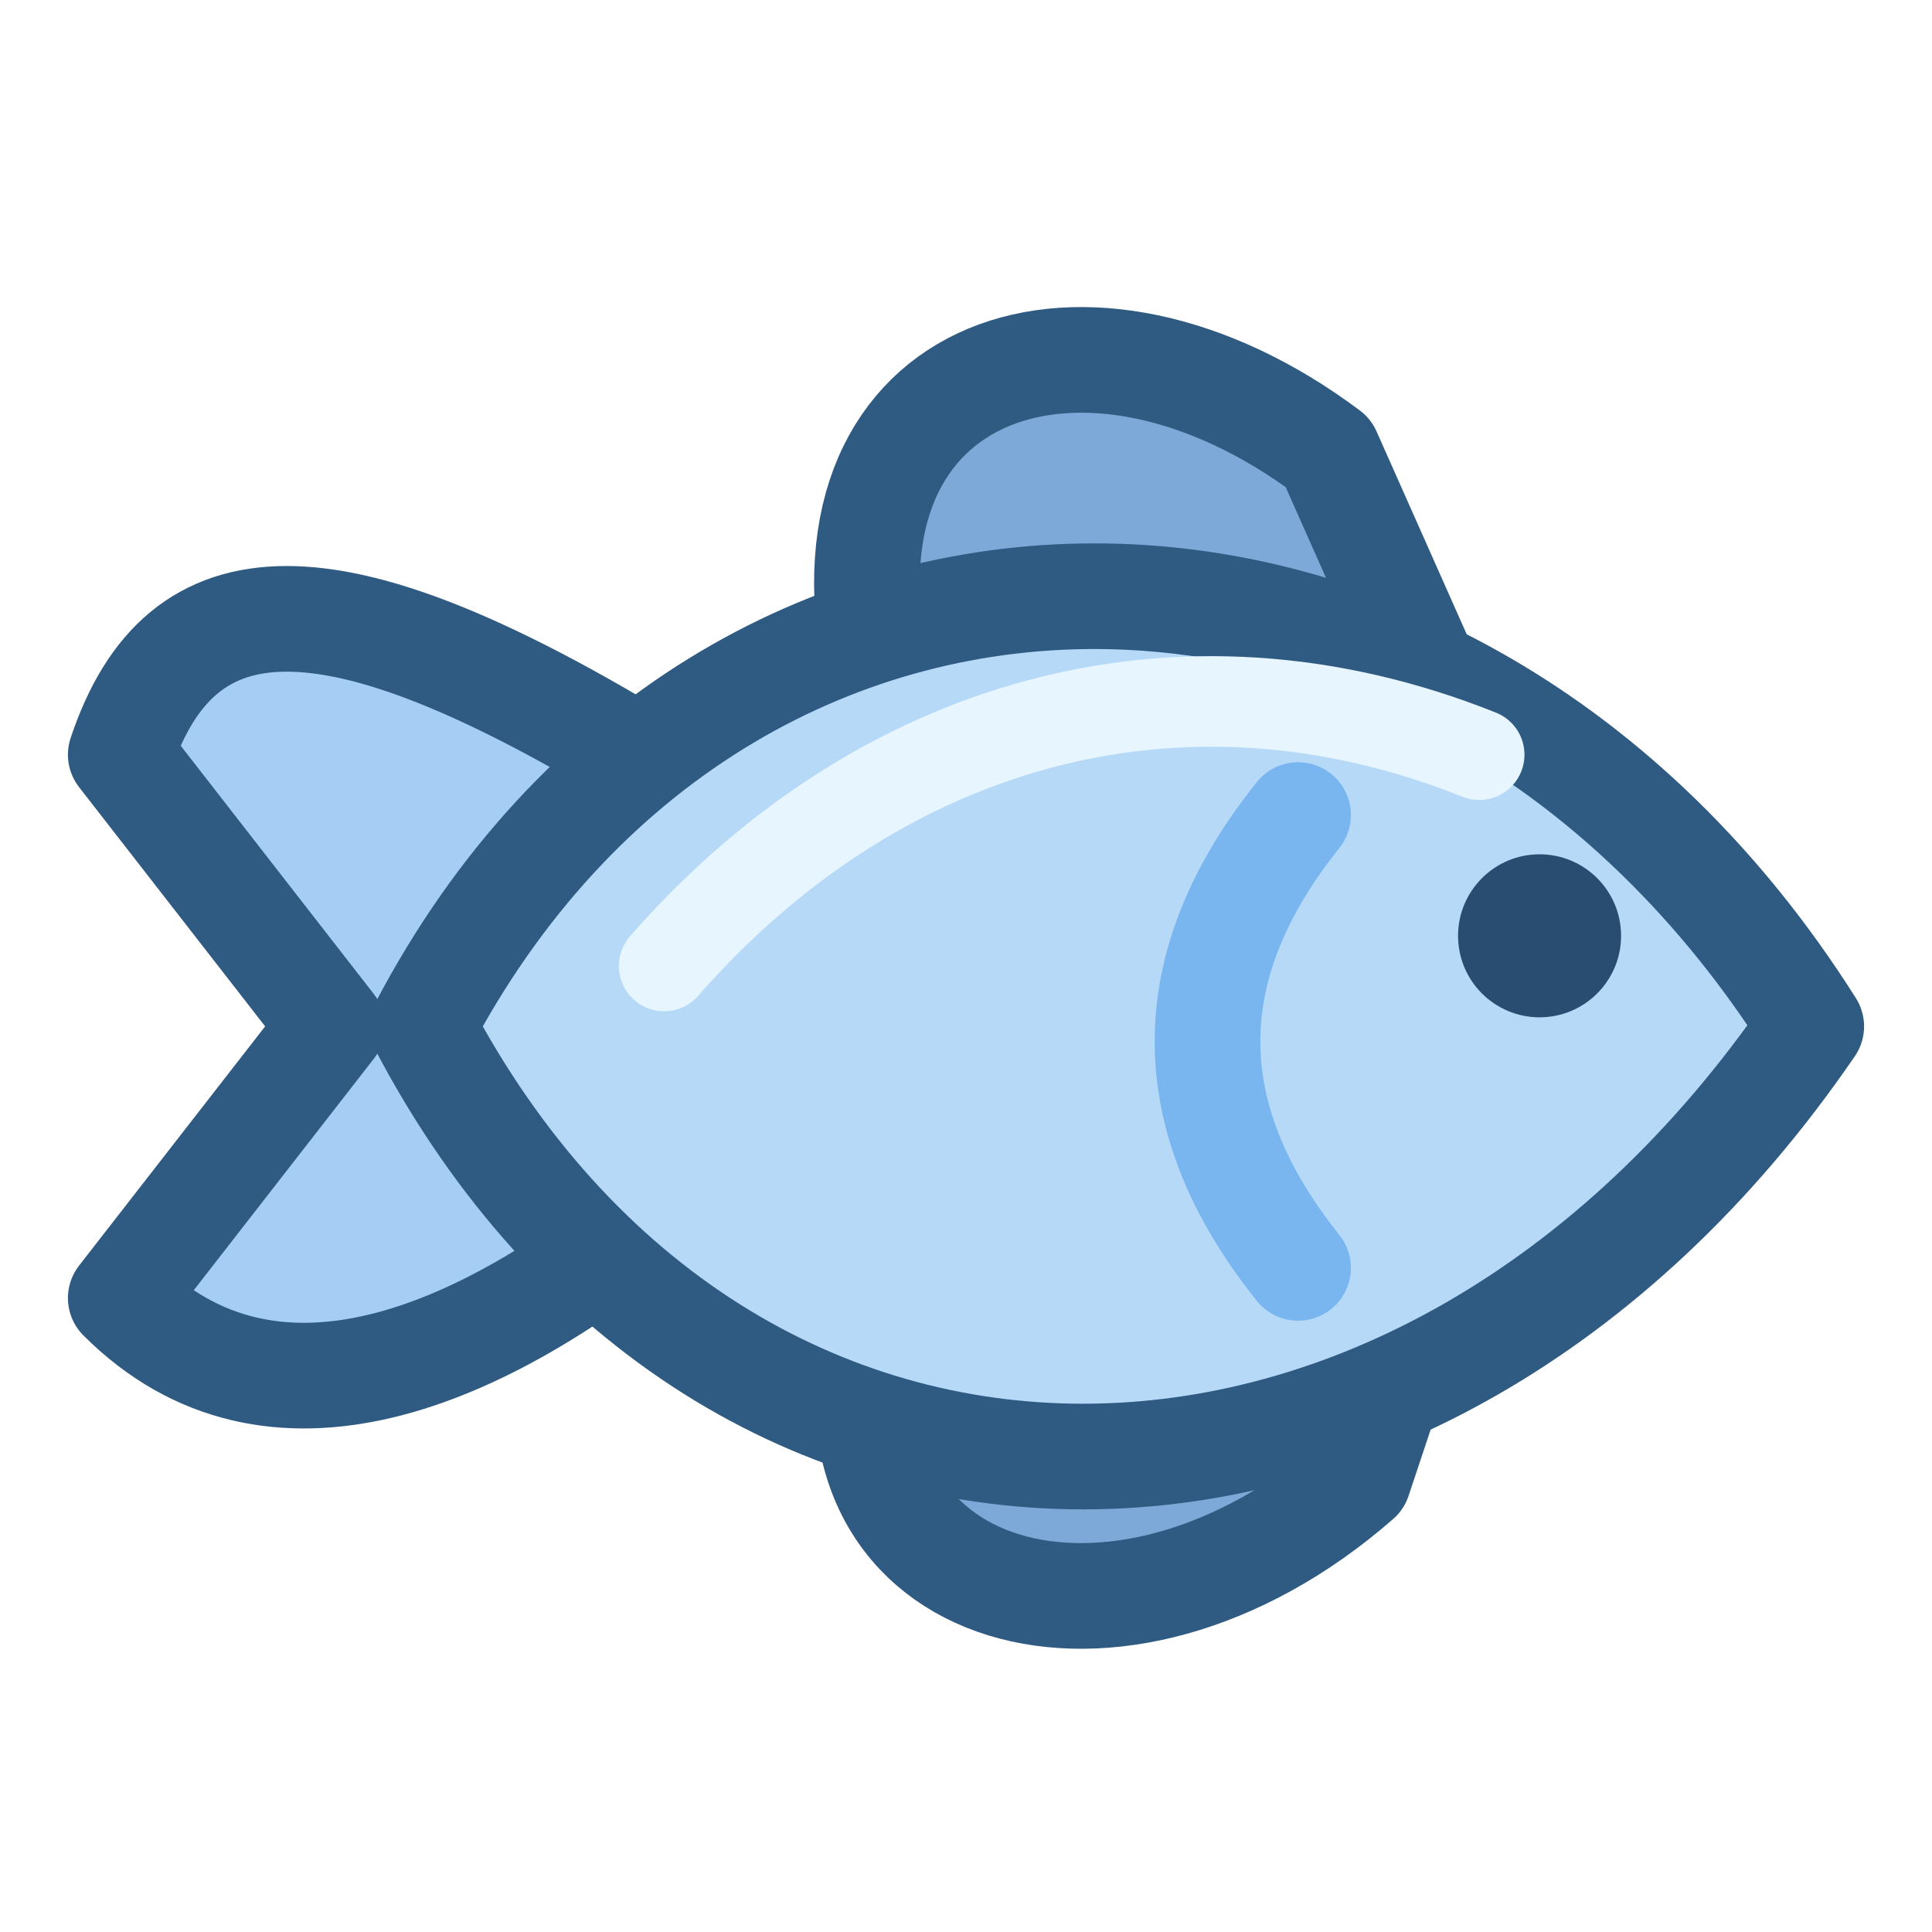
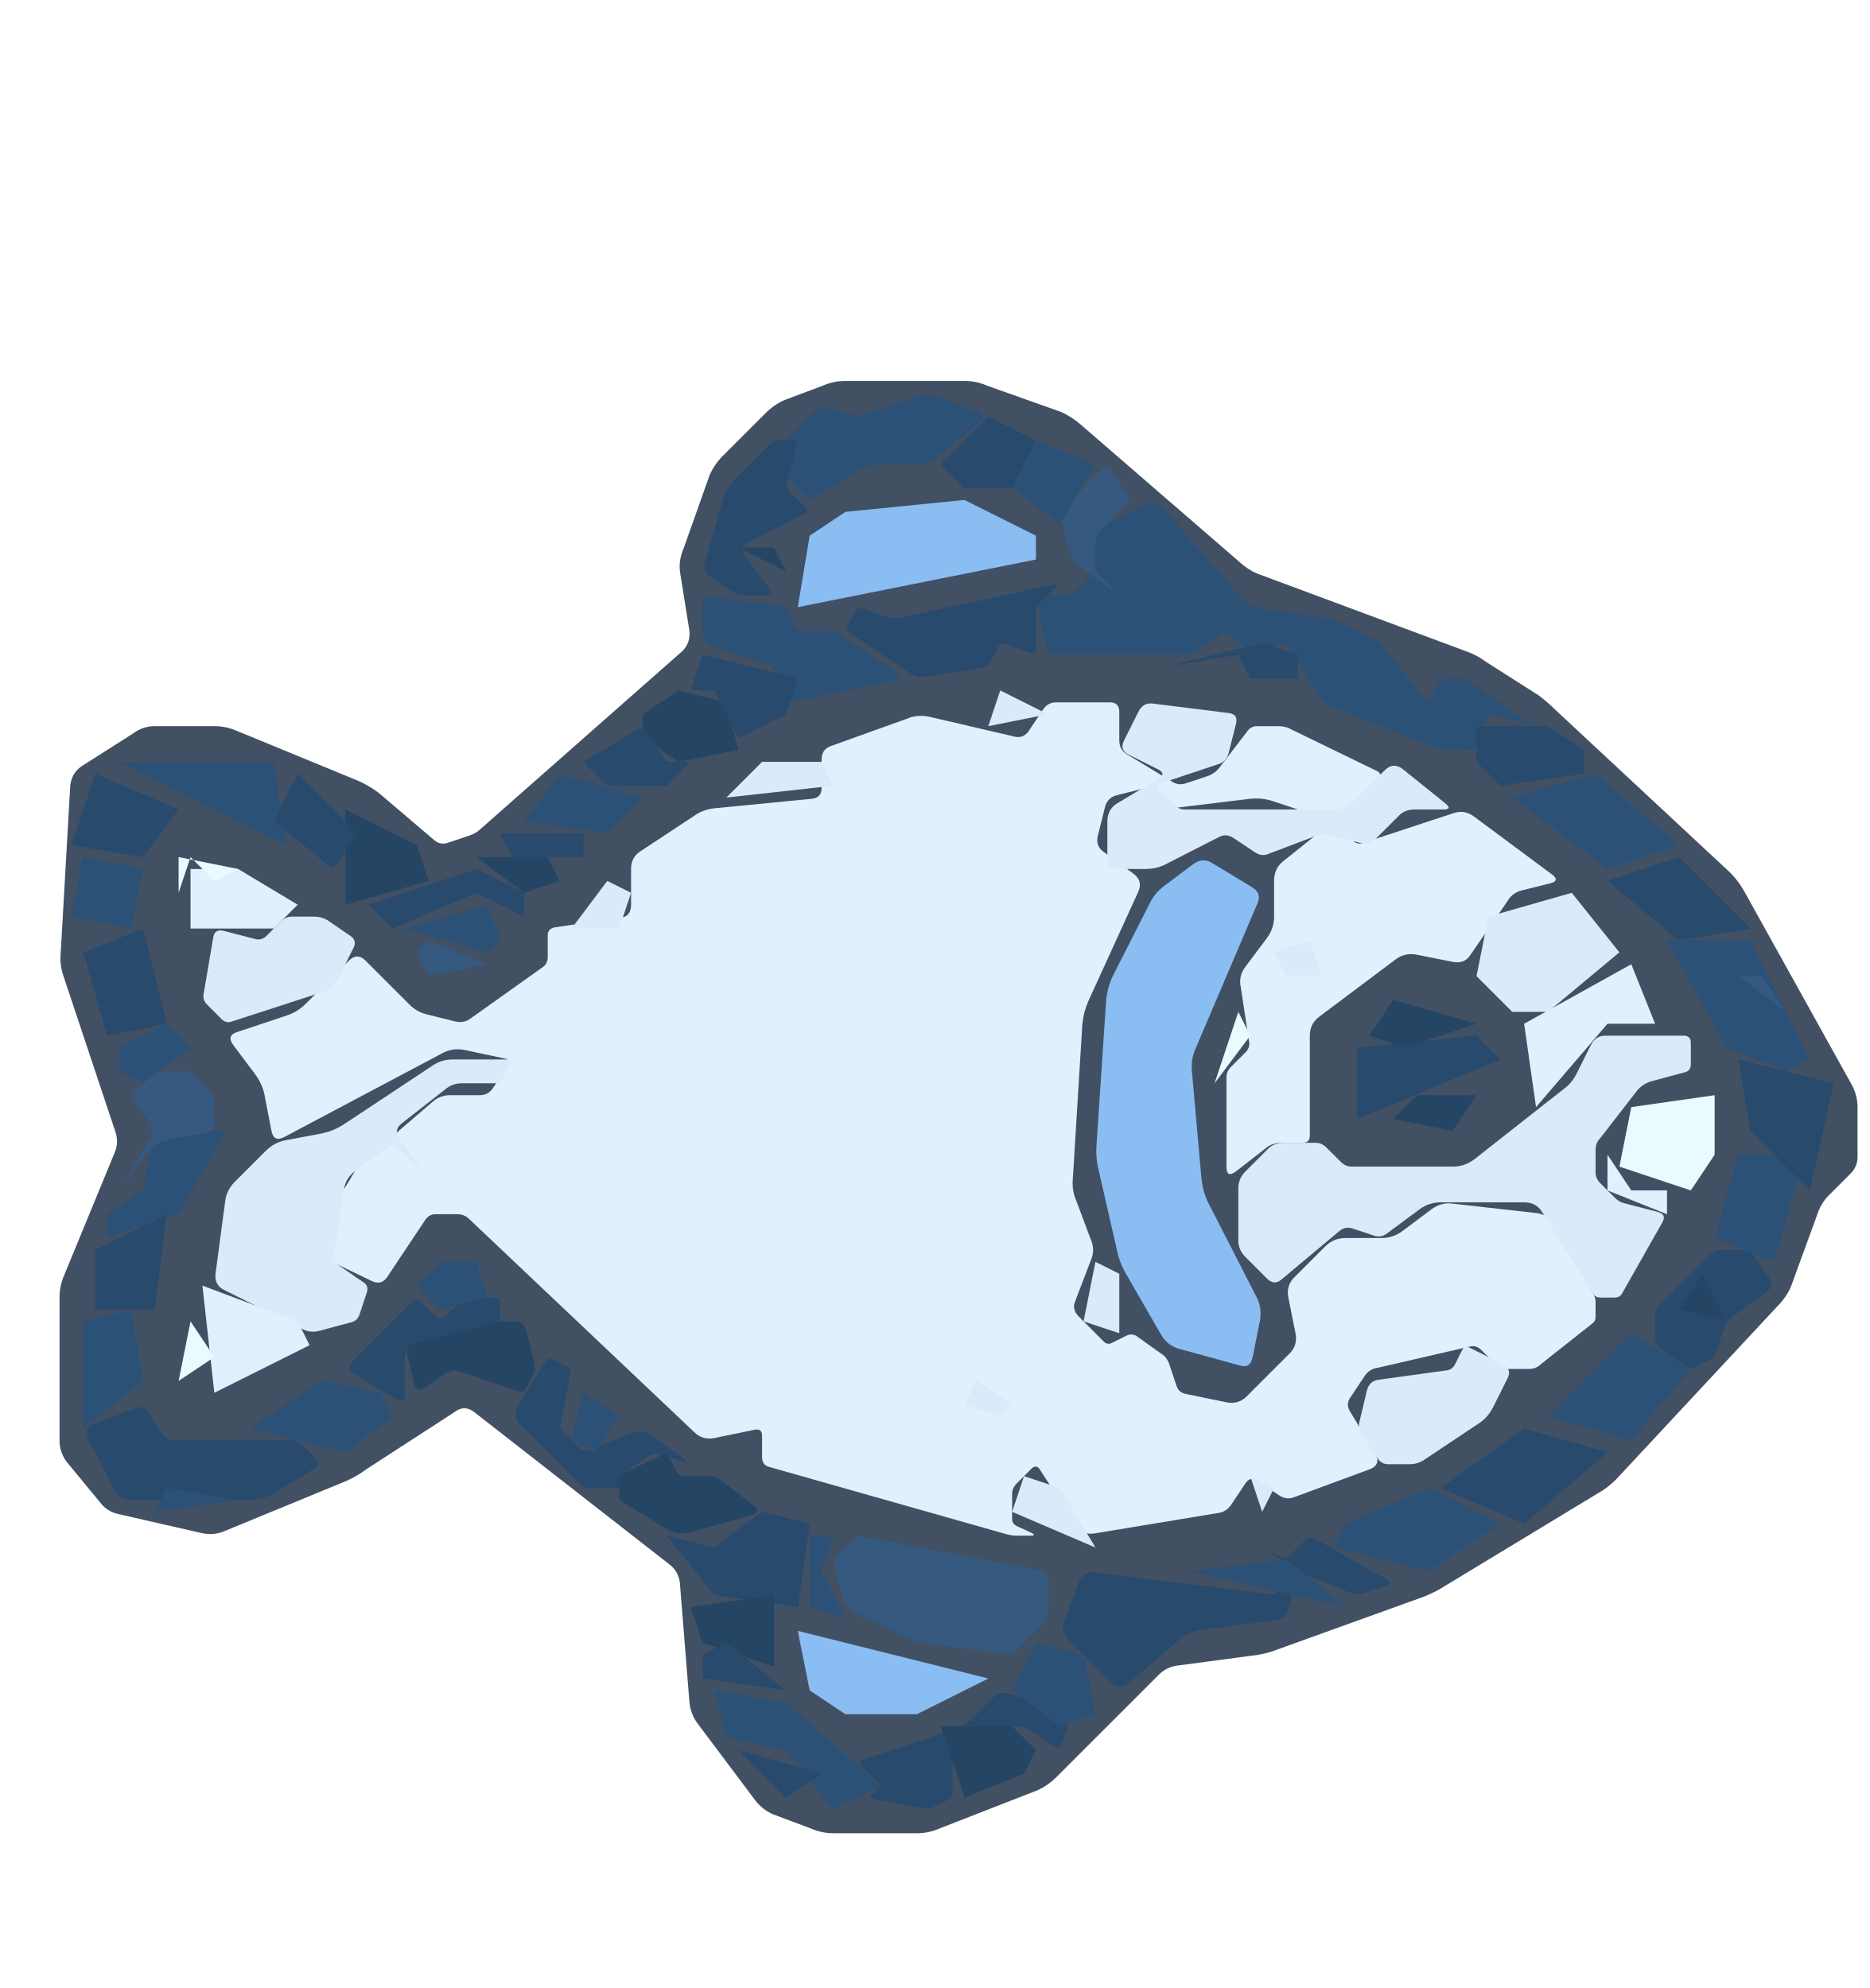
- <svg xmlns="http://www.w3.org/2000/svg" viewBox="0 0 64 64">
-   <path d="M21 25C11 19 6 19 4 25l7 9-7 9c5 5 12 2 18-3" fill="#A6CEF5" stroke="#2F5B83" stroke-width="3.5" stroke-linejoin="round" />
-   <path d="M29 22c-2-10 7-13 15-7l4 9M29 44c-2 9 8 12 16 5l3-9" fill="#7CA9D8" stroke="#2F5B83" stroke-width="3.5" stroke-linejoin="round" />
-   <path d="M14 34C24 15 48 15 60 34 47 53 24 53 14 34Z" fill="#B6D9F7" stroke="#2F5B83" stroke-width="3.5" stroke-linejoin="round" />
-   <path d="M22 32c7-8 17-11 27-7" fill="none" stroke="#E7F5FF" stroke-width="3" stroke-linecap="round" />
-   <path d="M43 27c-4 5-4 10 0 15" fill="none" stroke="#79B6F0" stroke-width="3.5" stroke-linecap="round" />
-   <circle cx="51" cy="31" r="2.7" fill="#294C71" />
+ <svg xmlns="http://www.w3.org/2000/svg" viewBox="0 0 157 167" aria-hidden="true">
+   <path fill="#425064" d="M69.1 32.4 L65.9 33.6 Q65.0 34.0 64.3 34.7 L60.7 38.3 Q60.0 39.0 59.6 39.9 L57.4 46.1 Q57.0 47.0 57.1 48.0 L57.9 53.0 Q58.0 54.0 57.3 54.7 L40.4 69.6 Q40.0 70.0 39.4 70.2 L37.6 70.8 Q37.0 71.0 36.5 70.6 L31.8 66.6 Q31.0 66.0 30.1 65.6 L19.9 61.4 Q19.0 61.0 18.0 61.0 L13.0 61.0 Q12.0 61.0 11.2 61.6 L6.8 64.4 Q6.0 65.0 5.9 66.0 L5.1 80.0 Q5.0 81.0 5.3 81.9 L9.7 95.1 Q10.0 96.0 9.6 96.9 L5.4 107.1 Q5.0 108.0 5.0 109.0 L5.0 121.0 Q5.0 122.0 5.6 122.8 L8.4 126.2 Q9.0 127.0 10.0 127.2 L17.0 128.8 Q18.0 129.0 18.9 128.6 L29.1 124.4 Q30.0 124.0 30.8 123.4 L38.2 118.6 Q39.0 118.0 39.8 118.6 L56.2 131.4 Q57.0 132.0 57.1 133.0 L57.9 143.0 Q58.0 144.0 58.6 144.8 L63.4 151.2 Q64.0 152.0 64.9 152.4 L68.1 153.6 Q69.0 154.0 70.0 154.0 L77.0 154.0 Q78.0 154.0 78.9 153.6 L87.1 150.4 Q88.0 150.0 88.7 149.3 L97.3 140.7 Q98.0 140.0 99.0 139.9 L105.0 139.1 Q106.0 139.0 106.9 138.7 L119.1 134.3 Q120.0 134.0 120.9 133.5 L134.1 125.5 Q135.0 125.0 135.7 124.3 L149.3 109.7 Q150.0 109.0 150.4 108.1 L152.7 101.8 Q153.0 101.0 153.6 100.4 L155.4 98.6 Q156.0 98.0 156.0 97.2 L156.0 93.0 Q156.0 92.0 155.5 91.1 L146.5 74.9 Q146.0 74.0 145.3 73.3 L130.7 59.7 Q130.0 59.0 129.2 58.4 L124.8 55.6 Q124.0 55.0 123.1 54.7 L105.9 48.3 Q105.0 48.0 104.2 47.3 L90.8 35.7 Q90.0 35.0 89.1 34.6 L82.9 32.4 Q82.0 32.0 81.0 32.0 L71.0 32.0 Q70.0 32.0 69.1 32.4 Z" />
+   <path fill="#e2f0fd" d="M130.4 73.5 L123.8 68.6 Q123.0 68.0 122.1 68.3 L114.5 70.8 Q114.0 71.0 113.6 70.6 L112.4 69.4 Q112.0 69.0 112.5 68.8 L115.7 67.2 Q116.0 67.0 116.0 66.6 L116.0 65.4 Q116.0 65.0 115.7 64.8 L108.5 61.3 Q108.0 61.0 107.4 61.0 L105.6 61.0 Q105.0 61.0 104.7 61.5 L102.4 64.5 Q102.0 65.0 101.4 65.2 L99.6 65.8 Q99.0 66.0 98.5 65.7 L94.7 63.4 Q94.0 63.0 94.0 62.2 L94.0 59.8 Q94.0 59.0 93.2 59.0 L88.7 59.0 Q88.0 59.0 87.6 59.6 L86.4 61.4 Q86.0 62.0 85.3 61.9 L78.0 60.2 Q77.0 60.0 76.1 60.4 L69.7 62.7 Q69.0 63.0 69.0 63.8 L69.0 66.2 Q69.0 67.0 68.2 67.1 L60.0 67.9 Q59.0 68.0 58.2 68.6 L53.8 71.5 Q53.0 72.0 53.0 73.0 L53.0 76.0 Q53.0 77.0 52.1 77.1 L46.6 77.9 Q46.0 78.0 46.0 78.6 L46.0 80.4 Q46.0 81.0 45.5 81.3 L39.6 85.5 Q39.0 86.0 38.2 85.8 L35.8 85.2 Q35.0 85.0 34.4 84.4 L30.7 80.7 Q30.0 80.0 29.3 80.7 L25.7 84.3 Q25.0 85.0 24.1 85.3 L19.9 86.7 Q19.0 87.0 19.6 87.8 L21.4 90.2 Q22.0 91.0 22.2 91.9 L22.8 95.0 Q23.0 96.0 23.9 95.5 L37.1 88.5 Q38.0 88.0 39.0 88.2 L42.3 88.9 Q43.0 89.0 42.6 89.6 L41.4 91.4 Q41.0 92.0 40.3 92.0 L37.8 92.0 Q37.0 92.0 36.4 92.5 L30.8 97.3 Q30.0 98.0 29.5 98.9 L27.3 102.5 Q27.0 103.0 27.2 103.6 L27.8 105.4 Q28.0 106.0 28.5 106.3 L31.2 107.6 Q32.0 108.0 32.5 107.3 L35.7 102.5 Q36.0 102.0 36.6 102.0 L38.4 102.0 Q39.0 102.0 39.4 102.4 L58.3 120.3 Q59.0 121.0 60.0 120.8 L63.4 120.1 Q64.0 120.0 64.0 120.6 L64.0 122.4 Q64.0 123.0 64.5 123.2 L84.6 128.9 Q85.0 129.0 85.4 129.0 L86.6 129.0 Q87.0 129.0 86.7 128.8 L85.4 128.2 Q85.0 128.0 85.0 127.6 L85.0 125.5 Q85.0 125.0 85.4 124.6 L86.6 123.4 Q87.0 123.0 87.3 123.4 L90.4 128.2 Q91.0 129.0 92.0 128.8 L102.3 127.1 Q103.0 127.0 103.4 126.4 L104.6 124.6 Q105.0 124.0 105.6 124.4 L107.4 125.6 Q108.0 126.0 108.6 125.8 L115.1 123.4 Q116.0 123.0 115.5 122.1 L113.4 118.6 Q113.0 118.0 113.4 117.4 L114.6 115.6 Q115.0 115.0 115.7 114.9 L123.5 113.1 Q124.0 113.0 124.4 113.4 L125.6 114.6 Q126.0 115.0 126.5 115.0 L128.4 115.0 Q129.0 115.0 129.4 114.6 L133.7 111.2 Q134.0 111.0 134.0 110.6 L134.0 109.4 Q134.0 109.0 133.8 108.7 L130.5 102.9 Q130.0 102.0 129.0 101.9 L121.9 101.1 Q121.0 101.0 120.2 101.6 L117.8 103.4 Q117.0 104.0 116.0 104.0 L113.0 104.0 Q112.0 104.0 111.3 104.7 L108.7 107.3 Q108.0 108.0 108.2 109.0 L108.8 112.0 Q109.0 113.0 108.3 113.7 L104.7 117.3 Q104.0 118.0 103.0 117.8 L99.6 117.1 Q99.0 117.0 98.8 116.4 L98.2 114.6 Q98.0 114.0 97.5 113.7 L95.4 112.2 Q95.0 112.0 94.6 112.2 L93.4 112.8 Q93.0 113.0 92.7 112.7 L90.6 110.6 Q90.0 110.0 90.3 109.3 L91.6 105.9 Q92.0 105.0 91.6 104.1 L90.4 100.9 Q90.0 100.0 90.1 99.0 L90.9 86.0 Q91.0 85.0 91.4 84.1 L95.6 74.9 Q96.0 74.0 95.2 73.4 L92.6 71.5 Q92.0 71.0 92.2 70.2 L92.8 67.8 Q93.0 67.0 93.8 66.8 L96.6 66.1 Q97.0 66.0 97.2 66.4 L97.8 67.6 Q98.0 68.0 98.4 67.9 L105.0 67.1 Q106.0 67.0 106.9 67.3 L111.1 68.7 Q112.0 69.0 111.2 69.6 L107.7 72.4 Q107.0 73.0 107.0 74.0 L107.0 77.0 Q107.0 78.0 106.4 78.8 L104.6 81.2 Q104.0 82.0 104.2 82.9 L104.9 87.5 Q105.0 88.0 104.6 88.4 L103.4 89.6 Q103.0 90.0 103.0 90.5 L103.0 98.0 Q103.0 99.0 103.8 98.4 L106.5 96.3 Q107.0 96.0 107.6 96.0 L109.4 96.0 Q110.0 96.0 110.0 95.4 L110.0 87.0 Q110.0 86.0 110.8 85.4 L117.2 80.6 Q118.0 80.0 119.0 80.2 L122.0 80.8 Q123.0 81.0 123.5 80.2 L126.6 75.7 Q127.0 75.0 127.8 74.8 L130.2 74.2 Q131.0 74.0 130.4 73.5 Z" />
+   <path fill="#8abef2" d="M100.2 72.6 L97.8 74.4 Q97.0 75.0 96.6 75.8 L93.4 82.1 Q93.0 83.0 92.9 84.0 L92.1 96.0 Q92.0 97.0 92.2 98.0 L93.8 105.0 Q94.0 106.0 94.5 106.9 L97.5 112.1 Q98.0 113.0 99.0 113.3 L104.1 114.7 Q105.0 115.0 105.2 114.0 L105.8 111.0 Q106.0 110.0 105.6 109.1 L101.4 100.9 Q101.0 100.0 100.9 99.0 L100.1 90.0 Q100.0 89.0 100.4 88.1 L105.6 75.9 Q106.0 75.0 105.1 74.5 L101.8 72.5 Q101.0 72.0 100.2 72.6 Z" />
+   <path fill="#daeafb" d="M141.4 87.0 L134.8 87.0 Q134.0 87.0 133.6 87.8 L132.4 90.2 Q132.0 91.0 131.3 91.5 L123.8 97.4 Q123.0 98.0 122.0 98.0 L113.5 98.0 Q113.0 98.0 112.6 97.6 L111.4 96.4 Q111.0 96.0 110.5 96.0 L107.8 96.0 Q107.0 96.0 106.5 96.5 L104.6 98.4 Q104.0 99.0 104.0 99.8 L104.0 104.2 Q104.0 105.0 104.6 105.6 L106.4 107.4 Q107.0 108.0 107.6 107.5 L112.5 103.4 Q113.0 103.0 113.6 103.2 L115.4 103.8 Q116.0 104.0 116.5 103.6 L119.2 101.6 Q120.0 101.0 121.0 101.0 L128.0 101.0 Q129.0 101.0 129.5 101.8 L133.8 108.7 Q134.0 109.0 134.4 109.0 L135.6 109.0 Q136.0 109.0 136.2 108.7 L139.6 102.7 Q140.0 102.0 139.2 101.8 L136.5 101.1 Q136.0 101.0 135.6 100.6 L134.4 99.4 Q134.0 99.0 134.0 98.5 L134.0 96.6 Q134.0 96.0 134.4 95.6 L137.5 91.6 Q138.0 91.0 138.8 90.8 L141.4 90.1 Q142.0 90.0 142.0 89.4 L142.0 87.6 Q142.0 87.0 141.4 87.0 Z" />
+   <path fill="#2c5176" d="M87.1 50.6 L87.8 54.0 Q88.0 55.0 89.0 55.0 L99.3 55.0 Q100.0 55.0 100.6 54.6 L102.6 53.3 Q103.0 53.0 103.4 53.4 L104.6 54.6 Q105.0 55.0 105.5 54.8 L107.4 54.2 Q108.0 54.0 108.3 54.5 L110.5 58.1 Q111.0 59.0 111.9 59.4 L120.5 62.8 Q121.0 63.0 121.6 63.0 L123.4 63.0 Q124.0 63.0 124.2 62.5 L124.8 60.6 Q125.0 60.0 125.6 60.1 L128.2 60.8 Q129.0 61.0 128.3 60.6 L123.3 57.2 Q123.0 57.0 122.6 57.0 L121.4 57.0 Q121.0 57.0 120.8 57.3 L120.2 58.6 Q120.0 59.0 119.7 58.7 L116.5 54.7 Q116.0 54.0 115.2 53.6 L112.8 52.4 Q112.0 52.0 111.2 51.9 L106.0 51.1 Q105.0 51.0 104.3 50.3 L97.7 42.7 Q97.0 42.0 96.1 42.4 L91.5 44.7 Q91.0 45.0 91.2 45.6 L91.8 47.5 Q92.0 48.0 91.6 48.4 L90.4 49.6 Q90.0 50.0 89.5 50.0 L87.6 50.0 Q87.0 50.0 87.1 50.6 Z" />
+   <path fill="#daeafb" d="M42.6 89.0 L38.0 89.0 Q37.0 89.0 36.2 89.6 L28.8 94.5 Q28.0 95.0 27.1 95.2 L23.9 95.8 Q23.0 96.0 22.3 96.7 L19.7 99.3 Q19.0 100.0 18.9 101.0 L18.1 107.0 Q18.0 108.0 18.9 108.4 L25.3 111.6 Q26.0 112.0 26.8 111.8 L29.4 111.1 Q30.0 111.0 30.2 110.4 L30.8 108.6 Q31.0 108.0 30.5 107.7 L28.6 106.4 Q28.0 106.0 28.1 105.3 L28.9 99.9 Q29.0 99.0 29.8 98.4 L32.4 96.5 Q33.0 96.0 33.6 96.6 L35.4 98.4 Q36.0 99.0 35.5 98.4 L33.6 95.8 Q33.0 95.0 33.7 94.4 L37.4 91.5 Q38.0 91.0 38.8 91.0 L41.6 91.0 Q42.0 91.0 42.2 90.6 L42.8 89.4 Q43.0 89.0 42.6 89.0 Z" />
+   <path fill="#daeafb" d="M93.8 73.0 L96.2 73.0 Q97.0 73.0 97.7 72.7 L102.4 70.3 Q103.0 70.0 103.6 70.4 L105.4 71.6 Q106.0 72.0 106.6 71.7 L110.3 70.3 Q111.0 70.0 111.8 70.2 L114.2 70.8 Q115.0 71.0 115.6 70.4 L117.5 68.5 Q118.0 68.0 118.8 68.0 L121.2 68.0 Q122.0 68.0 121.4 67.5 L117.8 64.6 Q117.0 64.0 116.3 64.7 L113.7 67.3 Q113.0 68.0 112.0 68.0 L99.5 68.0 Q99.0 68.0 98.6 67.6 L97.4 66.4 Q97.0 66.0 97.5 65.8 L102.3 64.2 Q103.0 64.0 103.2 63.2 L103.8 60.8 Q104.0 60.0 103.2 59.9 L96.8 59.1 Q96.0 59.0 95.6 59.8 L94.4 62.2 Q94.0 63.0 94.8 63.4 L97.2 64.6 Q98.0 65.0 97.3 65.4 L93.8 67.5 Q93.0 68.0 93.0 69.0 L93.0 72.2 Q93.0 73.0 93.8 73.0 Z" />
+   <path fill="#274a6d" d="M116.5 132.7 L110.5 129.3 Q110.0 129.0 109.6 129.4 L108.3 130.7 Q108.0 131.0 107.6 130.8 L106.4 130.2 Q106.0 130.0 106.4 130.2 L108.6 131.7 Q109.0 132.0 108.6 132.4 L107.4 133.6 Q107.0 134.0 106.5 133.9 L92.0 132.1 Q91.0 132.0 90.6 132.9 L89.4 136.1 Q89.0 137.0 89.7 137.7 L93.3 141.3 Q94.0 142.0 94.8 141.4 L99.2 137.6 Q100.0 137.0 101.0 136.9 L107.2 136.1 Q108.0 136.0 108.2 135.2 L108.8 132.8 Q109.0 132.0 109.7 132.3 L113.4 133.8 Q114.0 134.0 114.6 133.8 L116.4 133.2 Q117.0 133.0 116.5 132.7 Z" />
+   <path fill="#35597f" d="M70.1 131.5 L70.8 134.2 Q71.0 135.0 71.7 135.4 L76.1 137.6 Q77.0 138.0 78.0 138.1 L84.2 138.9 Q85.0 139.0 85.6 138.4 L87.5 136.5 Q88.0 136.0 88.0 135.2 L88.0 132.8 Q88.0 132.0 87.3 131.9 L72.5 129.1 Q72.0 129.0 71.6 129.4 L70.4 130.6 Q70.0 131.0 70.1 131.5 Z" />
+   <path fill="#8abef2" d="M67 51 L87 47 L87 45 L81 42 L71 43 L68 45 Z" />
+   <path fill="#274a6d" d="M7.4 120.9 L9.6 125.1 Q10.0 126.0 11.0 126.0 L21.0 126.0 Q22.0 126.0 22.9 125.5 L26.5 123.3 Q27.0 123.0 26.6 122.6 L25.4 121.4 Q25.0 121.0 24.5 121.0 L14.7 121.0 Q14.0 121.0 13.6 120.4 L12.4 118.6 Q12.0 118.0 11.4 118.3 L7.9 119.6 Q7.0 120.0 7.4 120.9 Z" />
+   <path fill="#2c5176" d="M82.1 34.6 L78.9 33.4 Q78.0 33.0 77.1 33.3 L72.6 34.8 Q72.0 35.0 71.4 34.8 L69.6 34.2 Q69.0 34.0 68.6 34.4 L62.6 40.4 Q62.0 41.0 62.8 40.8 L65.5 40.1 Q66.0 40.0 66.4 40.4 L67.6 41.6 Q68.0 42.0 68.5 41.7 L72.2 39.5 Q73.0 39.0 74.0 39.0 L77.0 39.0 Q78.0 39.0 78.7 38.4 L82.2 35.6 Q83.0 35.0 82.1 34.6 Z" />
+   <path fill="#daeafb" d="M132 75 L125 77 L124 82 L127 85 L130 85 L136 80 Z" />
+   <path fill="#2c5176" d="M59.0 50.8 L59.0 53.2 Q59.0 54.0 59.7 54.2 L64.4 55.8 Q65.0 56.0 65.2 56.6 L65.8 58.4 Q66.0 59.0 66.6 58.9 L75.0 57.2 Q76.0 57.0 75.2 56.4 L70.5 53.3 Q70.0 53.0 69.4 53.0 L67.4 53.0 Q67.0 53.0 66.8 52.6 L66.2 51.4 Q66.0 51.0 65.6 50.9 L59.8 50.1 Q59.0 50.0 59.0 50.8 Z" />
+   <path fill="#daeafb" d="M126.2 114.6 L123.4 113.2 Q123.0 113.0 122.8 113.4 L122.2 114.6 Q122.0 115.0 121.6 115.1 L115.8 115.9 Q115.0 116.0 114.8 116.8 L114.2 119.3 Q114.0 120.0 114.4 120.6 L115.7 122.5 Q116.0 123.0 116.6 123.0 L118.4 123.0 Q119.0 123.0 119.5 122.7 L124.3 119.5 Q125.0 119.0 125.4 118.2 L126.6 115.8 Q127.0 115.0 126.2 114.6 Z" />
+   <path fill="#daeafb" d="M29.4 78.6 L27.5 77.3 Q27.0 77.0 26.4 77.0 L24.5 77.0 Q24.0 77.0 23.6 77.4 L22.4 78.6 Q22.0 79.0 21.5 78.9 L18.8 78.2 Q18.0 78.0 17.9 78.8 L17.1 83.5 Q17.0 84.0 17.4 84.4 L18.6 85.6 Q19.0 86.0 19.5 85.8 L27.2 83.3 Q28.0 83.0 28.4 82.2 L29.7 79.6 Q30.0 79.0 29.4 78.6 Z" />
+   <path fill="#274a6d" d="M88.5 49.1 L75.6 51.9 Q75.0 52.0 74.4 51.8 L72.4 51.1 Q72.0 51.0 71.8 51.4 L71.2 52.6 Q71.0 53.0 71.4 53.2 L76.2 56.4 Q77.0 57.0 78.0 56.8 L82.6 56.1 Q83.0 56.0 83.2 55.6 L83.8 54.4 Q84.0 54.0 84.4 54.1 L86.4 54.8 Q87.0 55.0 87.0 54.4 L87.0 51.5 Q87.0 51.0 87.4 50.6 L88.6 49.4 Q89.0 49.0 88.5 49.1 Z" />
+   <path fill="#8abef2" d="M67 137 L68 142 L71 144 L77 144 L83 141 Z" />
+   <path fill="#274a6d" d="M135 122 L128 120 L121 125 L128 128 Z" />
+   <path fill="#2c5176" d="M140 79 L145 88 L150 90 L152 89 L147 79 Z" />
+   <path fill="#2c5176" d="M10 64 L24 71 L23 64 Z" />
+   <path fill="#e2f0fd" d="M137 81 L128 86 L129 93 L135 86 L139 86 Z" />
+   <path fill="#2c5176" d="M126 128 L120 125 L113 128 L112 130 L120 132 Z" />
+   <path fill="#2c5176" d="M60 142 L61 146 L66 147 L70 152 L74 150 L66 143 Z" />
+   <path fill="#2c5176" d="M127 67 L135 73 L141 71 L134 65 Z" />
+   <path fill="#274a6d" d="M146.4 105.0 L144.6 105.0 Q144.0 105.0 143.6 105.4 L139.4 109.6 Q139.0 110.0 139.0 110.6 L139.0 112.4 Q139.0 113.0 139.5 113.3 L141.6 114.8 Q142.0 115.0 142.4 114.8 L143.6 114.2 Q144.0 114.0 144.1 113.6 L144.8 111.6 Q145.0 111.0 145.5 110.6 L148.5 108.4 Q149.0 108.0 148.6 107.4 L147.3 105.5 Q147.0 105.0 146.4 105.0 Z" />
+   <path fill="#2c5176" d="M142 115 L137 112 L130 119 L137 121 Z" />
+   <path fill="#274a6d" d="M56 129 L60 134 L67 135 L68 128 L64 127 L60 130 Z" />
+   <path fill="#274a6d" d="M66.6 37.0 L65.4 37.0 Q65.0 37.0 64.7 37.3 L61.7 40.3 Q61.0 41.0 60.7 42.0 L59.2 47.3 Q59.0 48.0 59.6 48.4 L61.5 49.7 Q62.0 50.0 62.6 50.0 L64.4 50.0 Q65.0 50.0 64.7 49.5 L62.6 46.8 Q62.0 46.0 62.8 45.6 L67.5 43.2 Q68.0 43.0 67.6 42.6 L66.4 41.4 Q66.0 41.0 66.1 40.5 L66.9 37.4 Q67.0 37.0 66.6 37.0 Z" />
+   <path fill="#eafaff" d="M137 93 L136 98 L142 100 L144 97 L144 92 Z" />
+   <path fill="#274a6d" d="M45.8 114.4 L43.5 118.1 Q43.0 119.0 43.7 119.7 L48.6 124.6 Q49.0 125.0 49.6 125.0 L51.5 125.0 Q52.0 125.0 52.4 125.4 L53.6 126.6 Q54.0 127.0 53.7 126.6 L52.4 124.6 Q52.0 124.0 52.6 123.6 L54.5 122.3 Q55.0 122.0 55.6 122.2 L57.4 122.8 Q58.0 123.0 57.5 122.6 L54.8 120.6 Q54.0 120.0 53.1 120.4 L49.5 121.8 Q49.0 122.0 48.6 121.6 L47.4 120.4 Q47.0 120.0 47.1 119.5 L47.9 115.4 Q48.0 115.0 47.6 114.8 L46.4 114.2 Q46.0 114.0 45.8 114.4 Z" />
+   <path fill="#274a6d" d="M89.4 143.8 L84.8 142.3 Q84.0 142.0 83.4 142.6 L81.6 144.4 Q81.0 145.0 80.2 145.3 L72.5 147.8 Q72.0 148.0 72.4 148.4 L73.8 149.8 Q74.0 150.0 73.8 150.2 L73.2 150.8 Q73.0 151.0 73.3 151.1 L77.6 151.9 Q78.0 152.0 78.4 151.8 L79.6 151.2 Q80.0 151.0 80.0 150.6 L80.0 146.0 Q80.0 145.0 81.0 145.0 L85.3 145.0 Q86.0 145.0 86.6 145.4 L88.5 146.7 Q89.0 147.0 89.2 146.4 L89.8 144.6 Q90.0 144.0 89.4 143.8 Z" />
+   <path fill="#274a6d" d="M135 74 L141 79 L147 78 L141 72 Z" />
+   <path fill="#274a6d" d="M146 89 L147 95 L152 100 L154 91 Z" />
+   <path fill="#274a6d" d="M126 89 L124 87 L114 88 L114 94 Z" />
+   <path fill="#254564" d="M34.2 113.7 L34.8 116.3 Q35.0 117.0 35.6 116.6 L37.4 115.4 Q38.0 115.0 38.6 115.2 L43.6 116.9 Q44.0 117.0 44.2 116.6 L44.8 115.4 Q45.0 115.0 44.9 114.6 L44.2 111.8 Q44.0 111.0 43.2 111.0 L37.7 111.0 Q37.0 111.0 36.4 111.4 L34.6 112.6 Q34.0 113.0 34.2 113.7 Z" />
+   <path fill="#254564" d="M52.0 124.4 L52.0 125.6 Q52.0 126.0 52.3 126.2 L56.1 128.5 Q57.0 129.0 58.0 128.7 L63.1 127.3 Q64.0 127.0 63.2 126.4 L60.5 124.3 Q60.0 124.0 59.4 124.0 L57.4 124.0 Q57.0 124.0 56.8 123.6 L56.2 122.4 Q56.0 122.0 55.6 122.2 L52.3 123.8 Q52.0 124.0 52.0 124.4 Z" />
+   <path fill="#e2f0fd" d="M17 108 L18 117 L26 113 L25 111 Z" />
+   <path fill="#2c5176" d="M146 97 L144 104 L149 106 L151 99 L149 97 Z" />
+   <path fill="#2c5176" d="M11 110 L7 111 L7 120 L12 116 Z" />
+   <path fill="#274a6d" d="M8 65 L6 71 L12 72 L15 68 Z" />
+   <path fill="#274a6d" d="M12 78 L7 80 L9 87 L14 86 Z" />
+   <path fill="#2c5176" d="M33 119 L32 117 L27 116 L21 120 L29 122 Z" />
+   <path fill="#2c5176" d="M19 95 L13 95 L12 100 L9 102 L9 104 L15 102 Z" />
+   <path fill="#274a6d" d="M41.6 109.0 L39.5 109.0 Q39.0 109.0 38.6 109.4 L37.4 110.6 Q37.0 111.0 36.6 110.6 L35.4 109.4 Q35.0 109.0 34.6 109.4 L29.7 114.3 Q29.0 115.0 29.9 115.5 L33.2 117.5 Q34.0 118.0 34.0 117.0 L34.0 114.0 Q34.0 113.0 34.9 112.8 L41.6 111.1 Q42.0 111.0 42.0 110.6 L42.0 109.4 Q42.0 109.0 41.6 109.0 Z" />
+   <path fill="#254564" d="M29 68 L29 76 L36 74 L35 71 Z" />
+   <path fill="#254564" d="M54 60 L54 62 L57 64 L62 63 L61 59 L57 58 Z" />
+   <path fill="#2c5176" d="M87 138 L85 142 L89 145 L92 144 L91 139 Z" />
+   <path fill="#2c5176" d="M44 69 L51 70 L54 67 L47 65 Z" />
+   <path fill="#274a6d" d="M14 102 L8 105 L8 110 L13 110 Z" />
+   <path fill="#274a6d" d="M87 37 L83 35 L79 39 L81 41 L85 41 Z" />
+   <path fill="#e2f0fd" d="M16 73 L16 78 L23 78 L25 76 L20 73 Z" />
+   <path fill="#35597f" d="M15.5 90.0 L13.5 90.0 Q13.0 90.0 12.6 90.4 L11.4 91.6 Q11.0 92.0 11.3 92.4 L12.6 94.4 Q13.0 95.0 12.6 95.6 L10.5 99.2 Q10.0 100.0 10.6 99.2 L12.4 96.8 Q13.0 96.0 13.9 95.8 L17.4 95.1 Q18.0 95.0 18.0 94.4 L18.0 92.5 Q18.0 92.0 17.6 91.6 L16.4 90.4 Q16.0 90.0 15.5 90.0 Z" />
+   <path fill="#274a6d" d="M124 61 L124 64 L126 66 L133 65 L133 63 L130 61 Z" />
+   <path fill="#254564" d="M79 145 L81 151 L86 149 L87 147 L85 145 Z" />
+   <path fill="#274a6d" d="M25 65 L23 69 L28 73 L30 70 Z" />
+   <path fill="#2c5176" d="M7 72 L6 77 L11 78 L12 73 Z" />
+   <path fill="#2c5176" d="M100 132 L113 135 L108 131 Z" />
+   <path fill="#274a6d" d="M59 55 L58 58 L60 58 L62 62 L66 60 L67 57 Z" />
+   <path fill="#274a6d" d="M31 76 L33 78 L40 75 L44 77 L44 75 L40 73 Z" />
+   <path fill="#35597f" d="M92.5 39.5 L89.6 42.4 Q89.0 43.0 89.2 43.8 L89.8 46.2 Q90.0 47.0 90.6 47.5 L93.6 49.7 Q94.0 50.0 93.6 49.6 L92.4 48.4 Q92.0 48.0 92.0 47.5 L92.0 45.6 Q92.0 45.0 92.4 44.6 L94.5 42.5 Q95.0 42.0 94.6 41.4 L93.4 39.6 Q93.0 39.0 92.5 39.5 Z" />
+   <path fill="#254564" d="M58 135 L59 138 L65 140 L65 134 Z" />
+   <path fill="#2c5176" d="M87 37 L85 41 L89 44 L92 39 Z" />
+   <path fill="#274a6d" d="M49 64 L51 66 L56 66 L58 64 L56 64 L54 61 Z" />
+   <path fill="#daeafb" d="M61 67 L70 66 L69 64 L64 64 Z" />
+   <path fill="#254564" d="M115 87 L118 88 L124 86 L117 84 Z" />
+   <path fill="#2c5176" d="M34 78 L41 80 L42 79 L41 76 Z" />
+   <path fill="#daeafb" d="M86 124 L85 127 L92 130 L89 125 Z" />
+   <path fill="#274a6d" d="M98 56 L104 55 L105 57 L109 57 L109 55 L106 54 Z" />
+   <path fill="#daeafb" d="M92 106 L91 111 L94 112 L94 107 Z" />
+   <path fill="#254564" d="M117 94 L122 95 L124 92 L119 92 Z" />
+   <path fill="#2c5176" d="M35 108 L37 110 L41 109 L40 106 L37 106 Z" />
+   <path fill="#274a6d" d="M62 147 L66 151 L69 149 Z" />
+   <path fill="#274a6d" d="M42 70 L43 72 L49 72 L49 70 Z" />
+   <path fill="#2c5176" d="M16 88 L14 86 L10 88 L10 90 L12 91 Z" />
+   <path fill="#2c5176" d="M49 117 L48 121 L50 122 L52 119 Z" />
+   <path fill="#274a6d" d="M59 139 L59 141 L66 142 L61 138 Z" />
+   <path fill="#daeafb" d="M53 75 L51 74 L48 78 L52 78 Z" />
+   <path fill="#2c5176" d="M68 129 L68 135 L71 136 L69 132 L70 129 Z" />
+   <path fill="#254564" d="M40 72 L44 75 L47 74 L46 72 Z" />
+   <path fill="#35597f" d="M35 80 L36 82 L41 81 L36 79 Z" />
+   <path fill="#daeafb" d="M83 61 L88 60 L84 58 Z" />
+   <path fill="#e2f0fd" d="M81 117 L84 116 L85 118 L83 120 Z" />
+   <path fill="#254564" d="M143 107 L141 110 L145 111 Z" />
+   <path fill="#e2f0fd" d="M107 81 L109 79 L112 80 L110 82 Z" />
+   <path fill="#daeafb" d="M107 80 L108 82 L111 82 L110 79 Z" />
+   <path fill="#daeafb" d="M82 116 L81 118 L84 119 L85 118 Z" />
+   <path fill="#eafaff" d="M16 111 L15 116 L18 114 Z" />
+   <path fill="#2c5176" d="M13 127 L20 126 L14 125 Z" />
+   <path fill="#254564" d="M62 46 L66 48 L65 46 Z" />
+   <path fill="#e2f0fd" d="M135 97 L135 100 L140 102 L140 100 L137 100 Z" />
+   <path fill="#eafaff" d="M104 85 L102 91 L105 87 Z" />
+   <path fill="#eafaff" d="M15 75 L16 72 L18 74 L20 73 L15 72 Z" />
+   <path fill="#35597f" d="M146 82 L150 85 L148 82 Z" />
+   <path fill="#daeafb" d="M105 124 L106 127 L107 125 Z" />
</svg>
